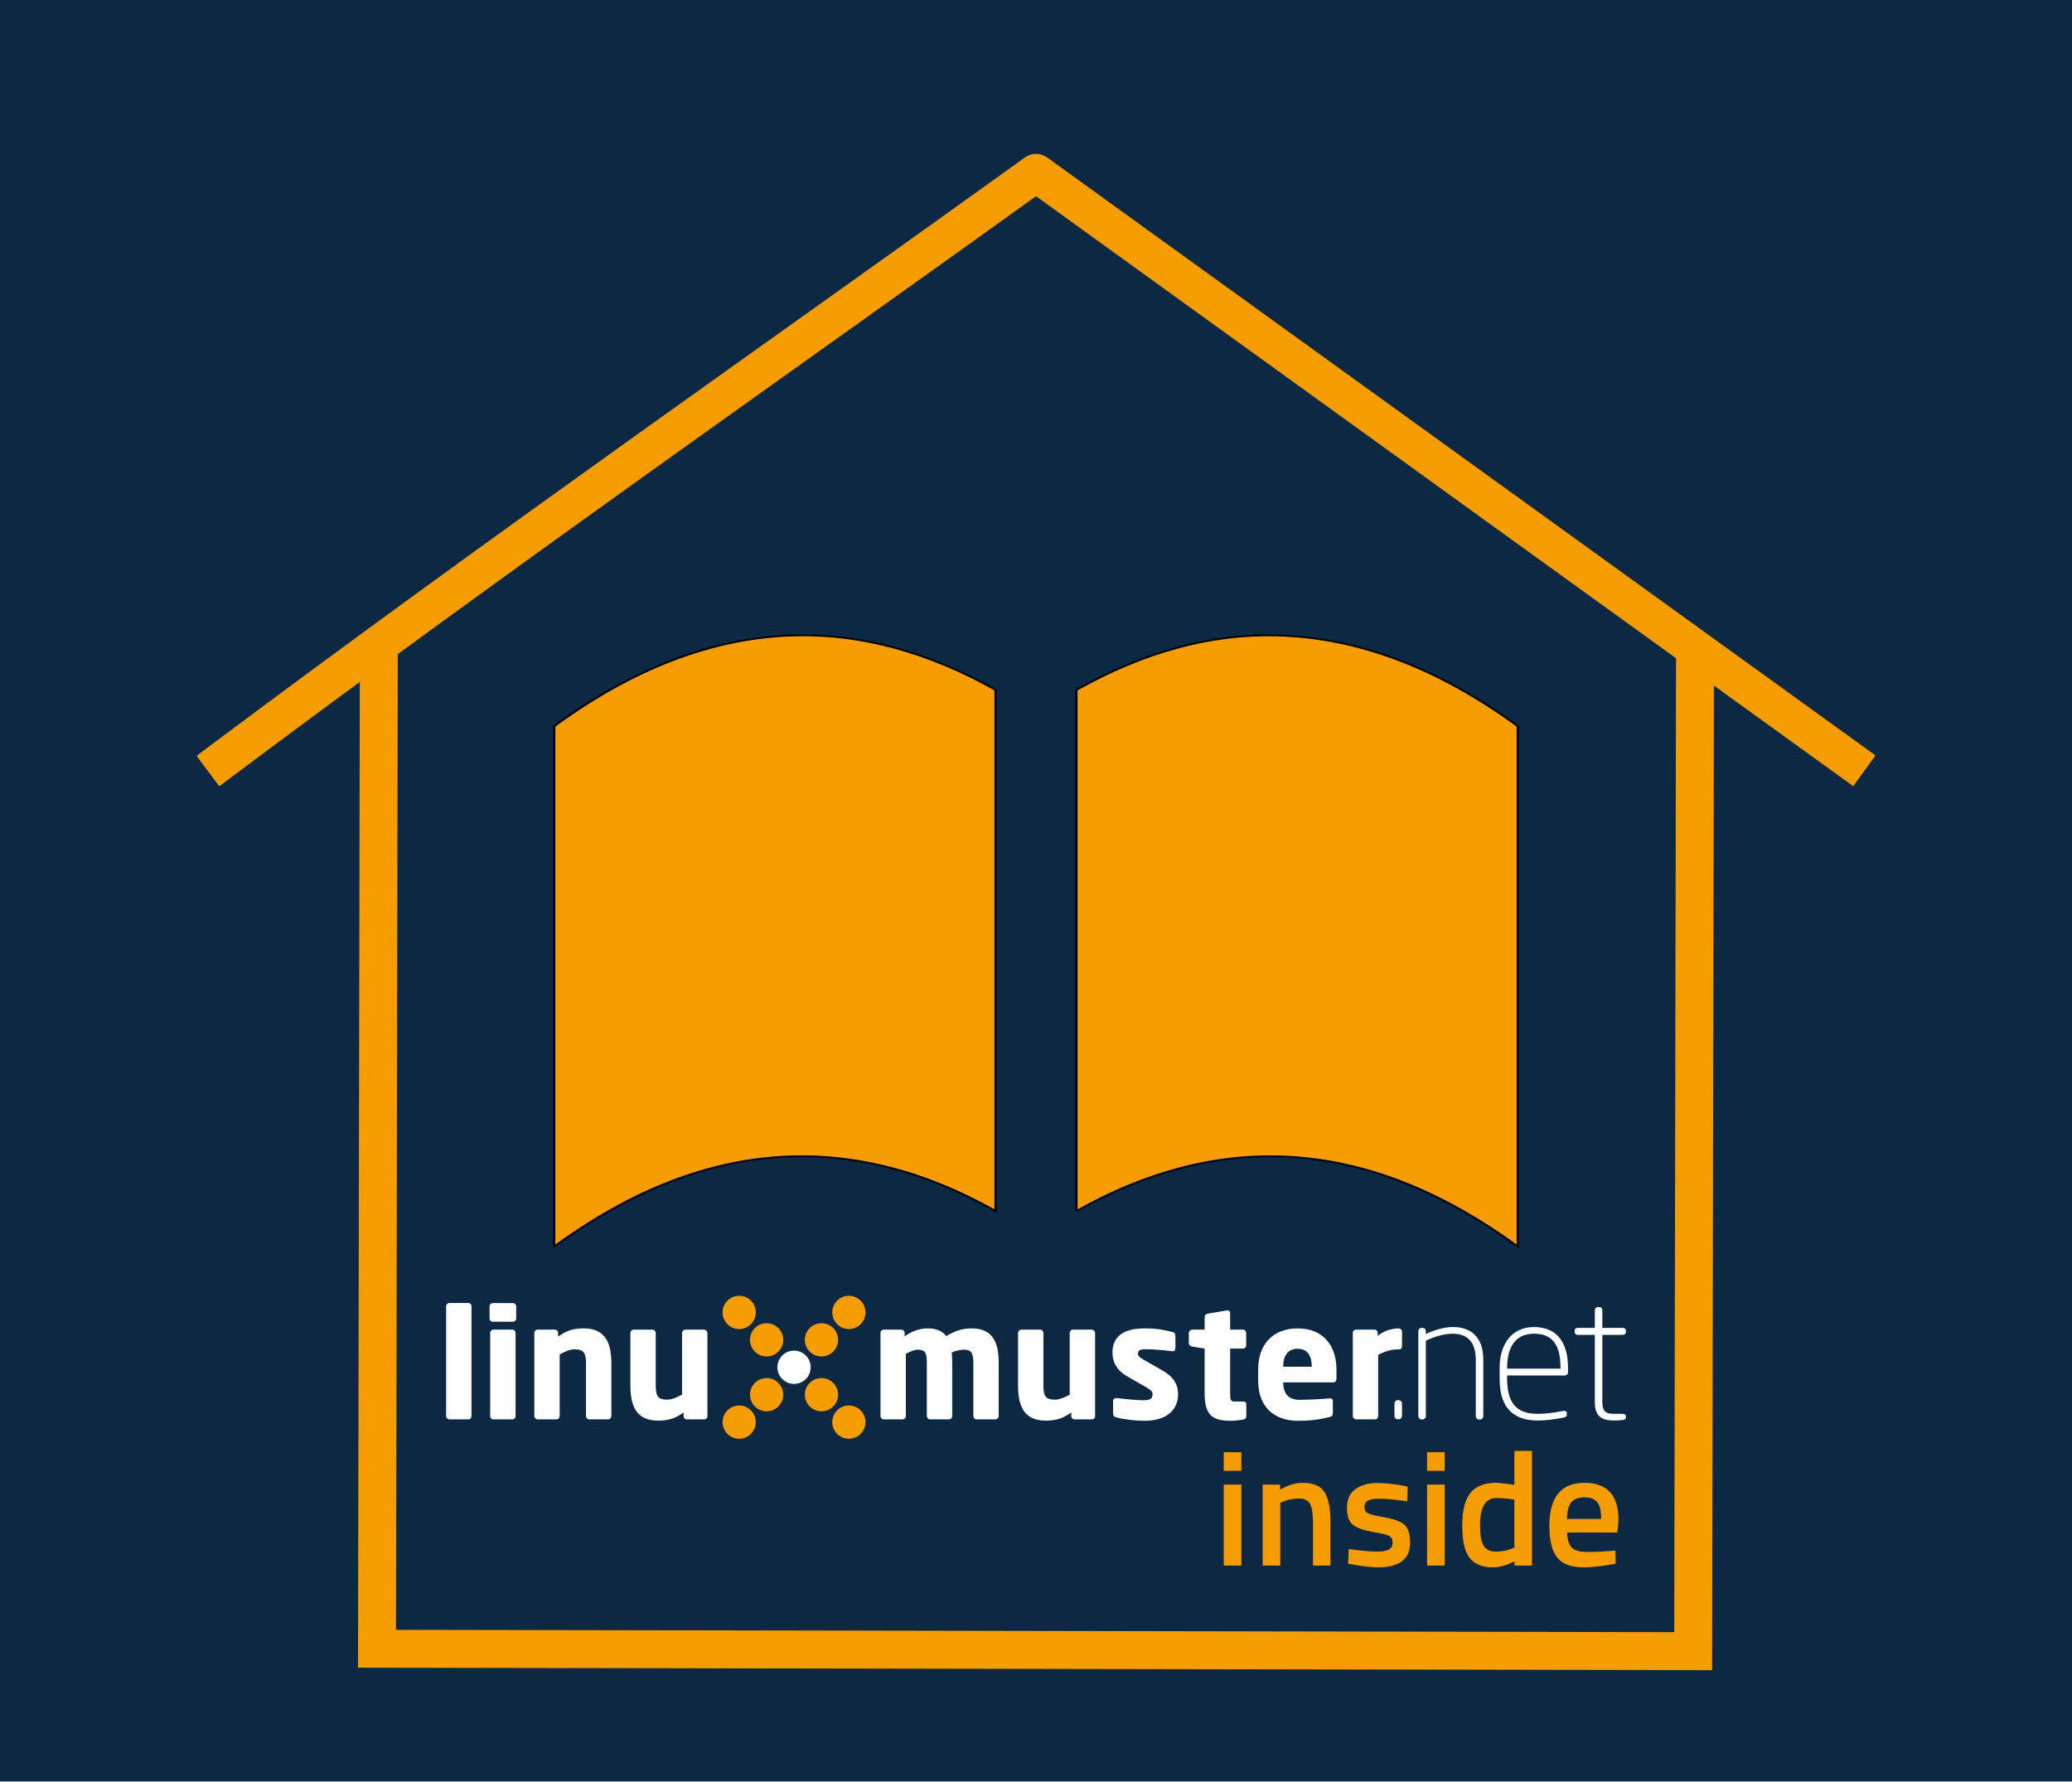
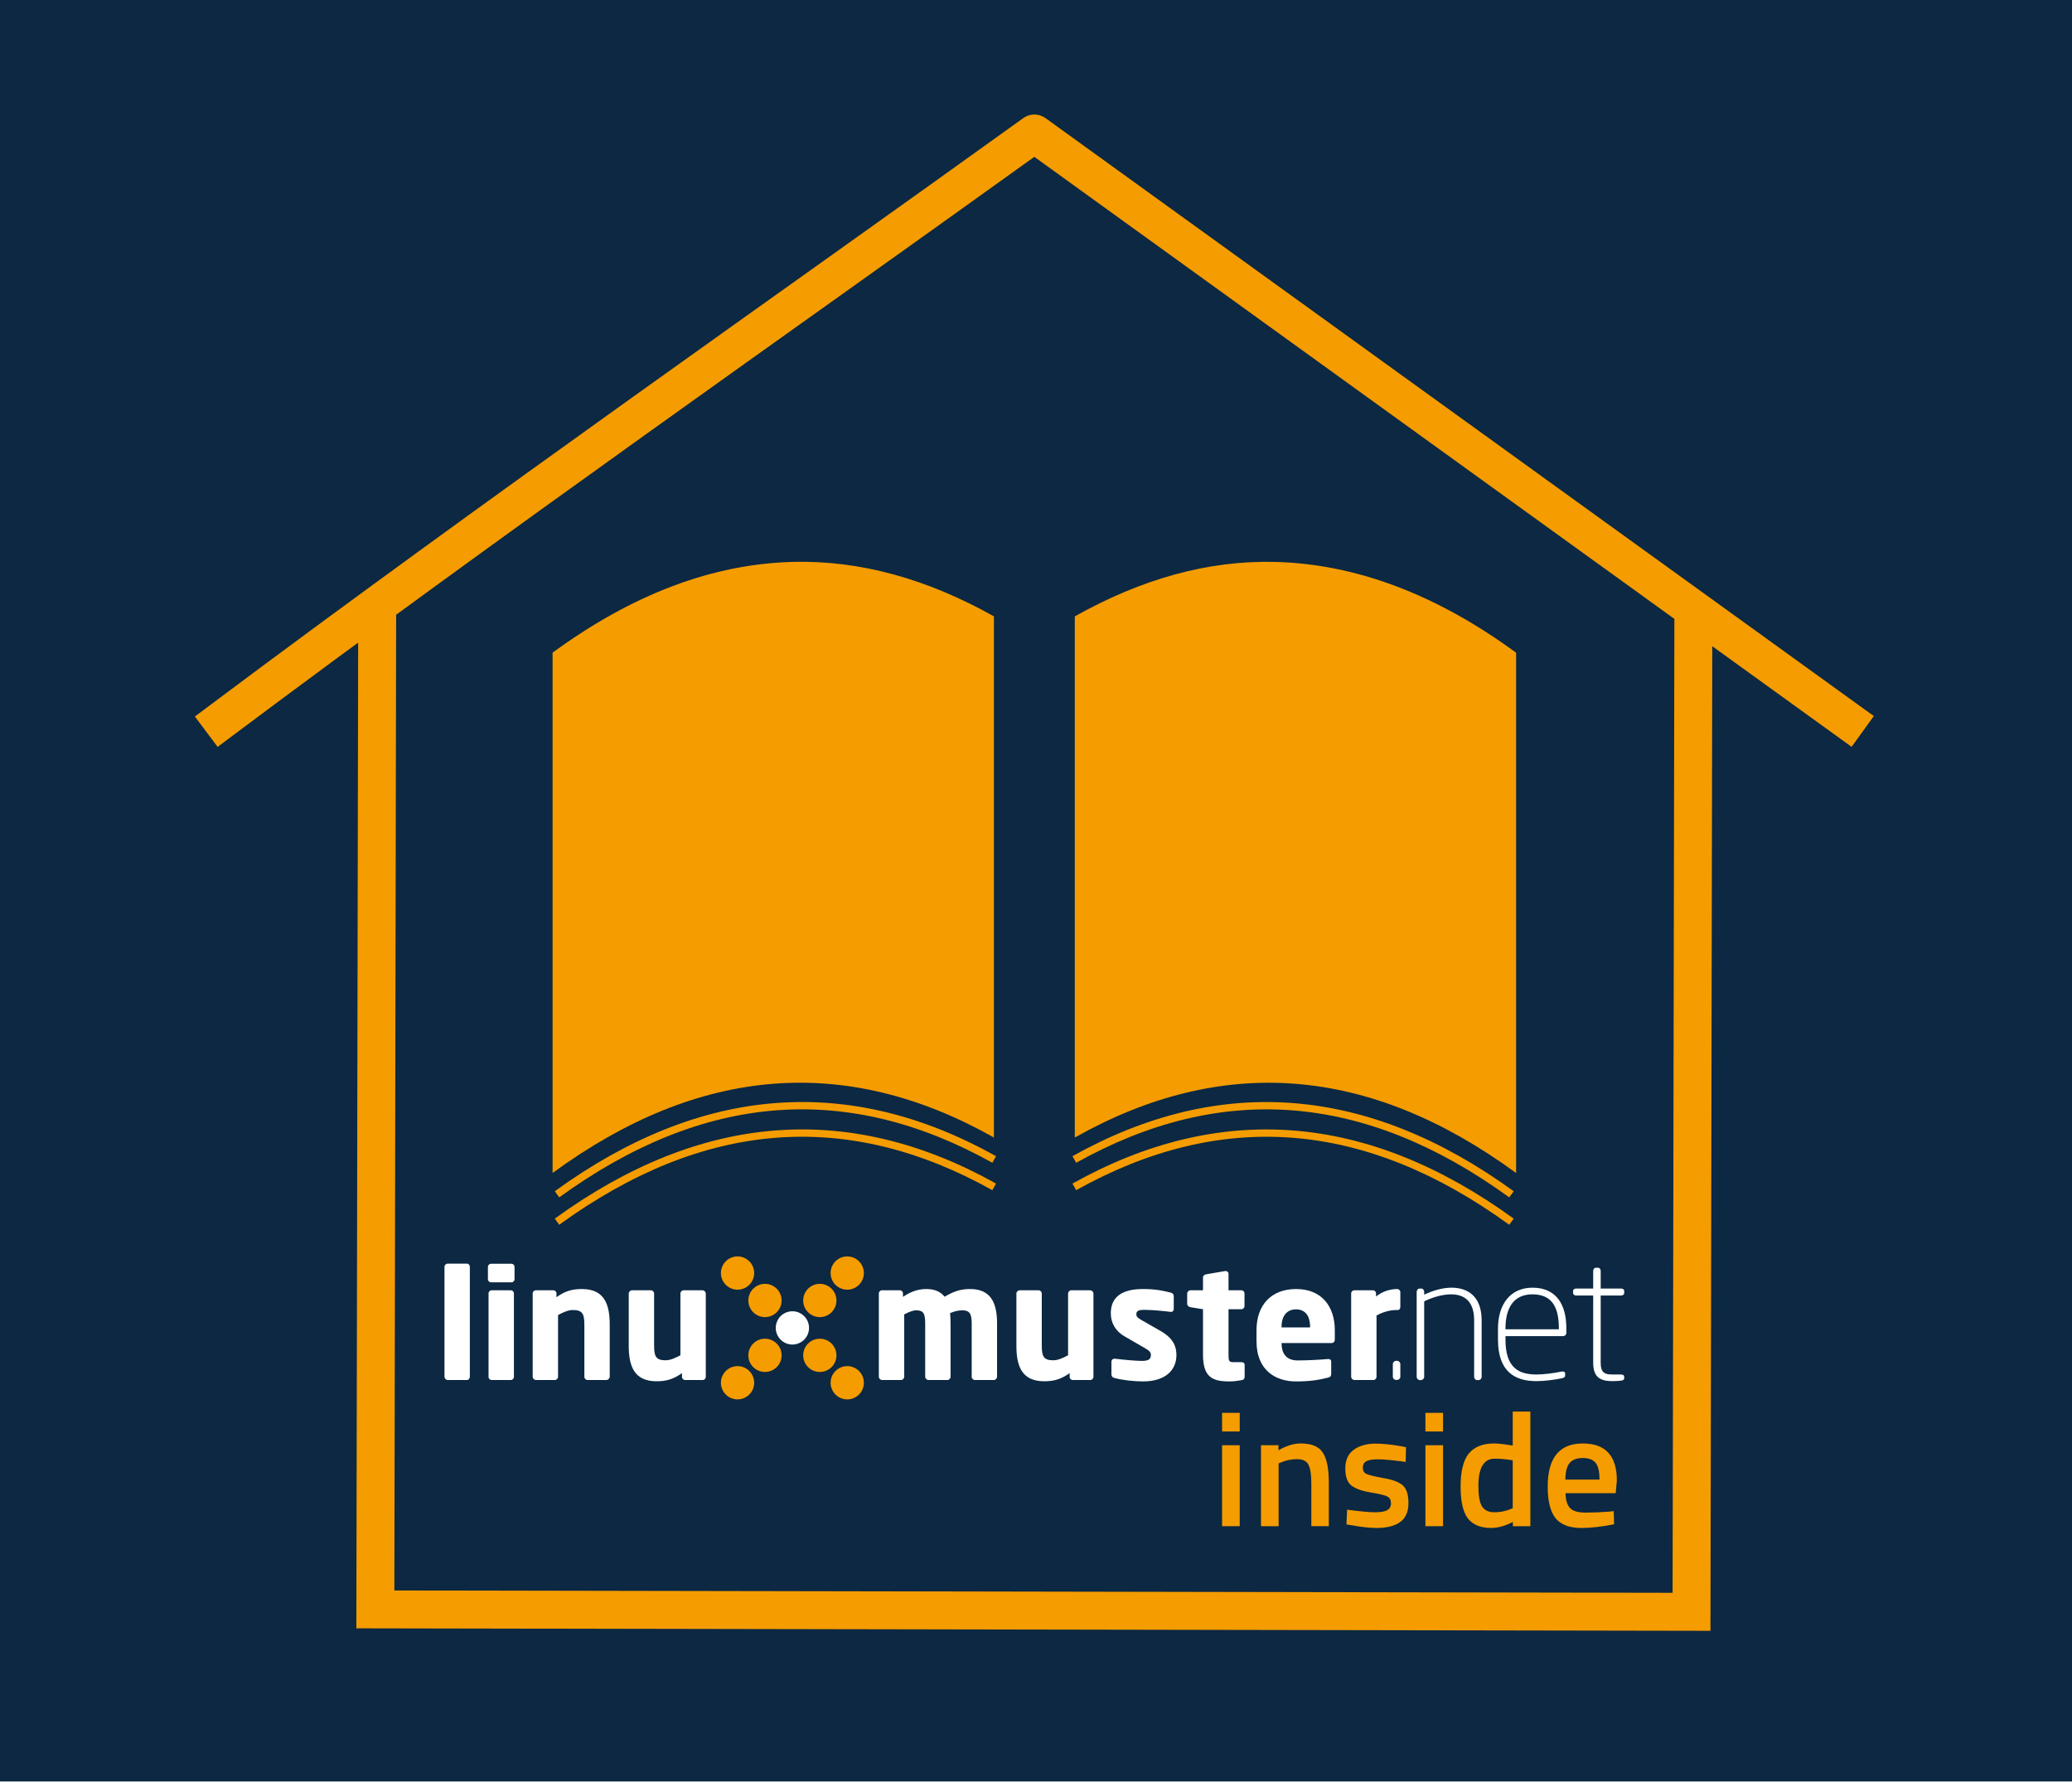
- <svg xmlns="http://www.w3.org/2000/svg" xml:space="preserve" enable-background="new 0 0 488.038 84.542" viewBox="0 0 1023.808 880.191" height="938.87" width="1092.062" y="0px" x="0px" id="Ebene_1" version="1.1">
+ <svg xmlns="http://www.w3.org/2000/svg" version="1.1" id="Ebene_1" x="0px" y="0px" width="1092.062" height="938.87" viewBox="0 0 1023.808 880.191" enable-background="new 0 0 488.038 84.542" xml:space="preserve">
  <defs id="defs59">
-     <rect id="rect1318" height="97.964" width="332.815" y="-371.634" x="711.59" />
-     <marker style="overflow:visible" id="marker1204" refX="0" refY="0" orient="auto">
-       <path transform="matrix(0.8,0,0,0.8,10,0)" style="fill-rule:evenodd;stroke:#000000;stroke-width:1pt" d="M 0,0 5,-5 -12.5,0 5,5 Z" id="path1202" />
+     <rect x="711.59" y="-371.634" width="332.815" height="97.964" id="rect1318" />
+     <marker orient="auto" refY="0" refX="0" id="marker1204" style="overflow:visible">
+       <path id="path1202" d="M 0,0 5,-5 -12.5,0 5,5 Z" style="fill-rule:evenodd;stroke:#000000;stroke-width:1pt" transform="matrix(0.8,0,0,0.8,10,0)" />
    </marker>
-     <marker style="overflow:visible" id="marker1182" refX="0" refY="0" orient="auto">
-       <path transform="matrix(0.8,0,0,0.8,10,0)" style="fill-rule:evenodd;stroke:#000000;stroke-width:1pt" d="M 0,0 5,-5 -12.5,0 5,5 Z" id="path1180" />
+     <marker orient="auto" refY="0" refX="0" id="marker1182" style="overflow:visible">
+       <path id="path1180" d="M 0,0 5,-5 -12.5,0 5,5 Z" style="fill-rule:evenodd;stroke:#000000;stroke-width:1pt" transform="matrix(0.8,0,0,0.8,10,0)" />
    </marker>
-     <marker style="overflow:visible" id="Arrow1Lend" refX="0" refY="0" orient="auto">
-       <path transform="matrix(-0.8,0,0,-0.8,-10,0)" style="fill-rule:evenodd;stroke:#000000;stroke-width:1pt" d="M 0,0 5,-5 -12.5,0 5,5 Z" id="path905" />
+     <marker orient="auto" refY="0" refX="0" id="Arrow1Lend" style="overflow:visible">
+       <path id="path905" d="M 0,0 5,-5 -12.5,0 5,5 Z" style="fill-rule:evenodd;stroke:#000000;stroke-width:1pt" transform="matrix(-0.8,0,0,-0.8,-10,0)" />
    </marker>
-     <marker style="overflow:visible" id="Arrow1Lstart" refX="0" refY="0" orient="auto">
-       <path transform="matrix(0.8,0,0,0.8,10,0)" style="fill-rule:evenodd;stroke:#000000;stroke-width:1pt" d="M 0,0 5,-5 -12.5,0 5,5 Z" id="path902" />
+     <marker orient="auto" refY="0" refX="0" id="Arrow1Lstart" style="overflow:visible">
+       <path id="path902" d="M 0,0 5,-5 -12.5,0 5,5 Z" style="fill-rule:evenodd;stroke:#000000;stroke-width:1pt" transform="matrix(0.8,0,0,0.8,10,0)" />
    </marker>
  </defs>
-   <rect style="fill:#0c2842;stroke-width:1" y="0" x="2.2737368e-13" id="rect3" height="880.191" width="1023.808" />
-   <g style="stroke-width:0.768" transform="matrix(1.302371,0,0,1.302371,194.0707,617.4111)" id="g1312">
-     <g style="stroke-width:0.768" id="g5">
-       <circle cx="162.65" cy="55.051" r="6.312" id="circle7" style="fill:#f59c00;stroke-width:0.768" />
-       <circle cx="173.055" cy="65.456" r="6.311" id="circle9" style="fill:#f59c00;stroke-width:0.768" />
-       <circle cx="141.841" cy="34.242" r="6.311" id="circle11" style="fill:#f59c00;stroke-width:0.768" />
-       <circle cx="131.436" cy="23.837" r="6.311" id="circle13" style="fill:#f59c00;stroke-width:0.768" />
-       <circle cx="141.841" cy="55.051" r="6.311" id="circle15" style="fill:#f59c00;stroke-width:0.768" />
-       <circle cx="131.436" cy="65.456" r="6.311" id="circle17" style="fill:#f59c00;stroke-width:0.768" />
-       <circle cx="162.65" cy="34.242" r="6.312" id="circle19" style="fill:#f59c00;stroke-width:0.768" />
-       <circle cx="173.055" cy="23.837" r="6.311" id="circle21" style="fill:#f59c00;stroke-width:0.768" />
+   <rect width="1023.808" height="880.191" id="rect3" x="0" y="0" style="fill:#0c2842;stroke-width:1" />
+   <g id="g1312" transform="matrix(1.302371,0,0,1.302371,193.255,597.9645)" style="stroke-width:0.768">
+     <g id="g5" style="stroke-width:0.768">
+       <circle style="fill:#f59c00;stroke-width:0.768" id="circle7" r="6.312" cy="55.051" cx="162.65" />
+       <circle style="fill:#f59c00;stroke-width:0.768" id="circle9" r="6.311" cy="65.456" cx="173.055" />
+       <circle style="fill:#f59c00;stroke-width:0.768" id="circle11" r="6.311" cy="34.242" cx="141.841" />
+       <circle style="fill:#f59c00;stroke-width:0.768" id="circle13" r="6.311" cy="23.837" cx="131.436" />
+       <circle style="fill:#f59c00;stroke-width:0.768" id="circle15" r="6.311" cy="55.051" cx="141.841" />
+       <circle style="fill:#f59c00;stroke-width:0.768" id="circle17" r="6.311" cy="65.456" cx="131.436" />
+       <circle style="fill:#f59c00;stroke-width:0.768" id="circle19" r="6.312" cy="34.242" cx="162.65" />
+       <circle style="fill:#f59c00;stroke-width:0.768" id="circle21" r="6.311" cy="23.837" cx="173.055" />
    </g>
-     <g style="stroke-width:0.768" id="g23">
-       <path d="m 28.741,20.264 h -7.248 c -0.654,0 -1.247,0.536 -1.247,1.188 v 41.716 c 0,0.652 0.593,1.247 1.247,1.247 h 7.248 c 0.654,0 1.129,-0.595 1.129,-1.247 V 21.452 c 0,-0.653 -0.475,-1.188 -1.129,-1.188 z" id="path25" style="fill:#ffffff;stroke-width:0.768" />
-       <path d="m 45.639,20.309 h -7.723 c -0.654,0 -1.189,0.535 -1.189,1.188 v 4.674 c 0,0.654 0.536,1.189 1.189,1.189 h 7.723 c 0.654,0 1.189,-0.536 1.189,-1.189 v -4.674 c 10e-4,-0.653 -0.535,-1.188 -1.189,-1.188 z" id="path27" style="fill:#ffffff;stroke-width:0.768" />
-       <path d="m 45.403,30.373 h -7.25 c -0.654,0 -1.187,0.535 -1.187,1.188 v 31.666 c 0,0.654 0.533,1.188 1.187,1.188 h 7.25 c 0.651,0 1.187,-0.534 1.187,-1.188 V 31.561 c 0,-0.654 -0.536,-1.188 -1.187,-1.188 z" id="path29" style="fill:#ffffff;stroke-width:0.768" />
-       <path d="m 72.425,29.897 c -3.802,0 -6.417,0.772 -9.684,3.089 V 31.56 c 0,-0.654 -0.536,-1.188 -1.189,-1.188 h -6.654 c -0.654,0 -1.187,0.535 -1.187,1.188 v 31.607 c 0,0.652 0.594,1.247 1.248,1.247 h 7.189 c 0.651,0 1.187,-0.595 1.187,-1.247 V 39.759 c 2.02,-1.068 3.863,-1.901 5.585,-1.901 3.624,0 4.396,1.367 4.396,5.525 v 19.785 c 0,0.652 0.536,1.247 1.189,1.247 h 7.188 c 0.654,0 1.247,-0.595 1.247,-1.247 V 43.383 C 82.939,35.897 81.039,29.897 72.425,29.897 Z" id="path31" style="fill:#ffffff;stroke-width:0.768" />
-       <path d="m 118.137,30.373 h -7.187 c -0.654,0 -1.189,0.594 -1.189,1.248 v 23.408 c -2.02,1.069 -3.863,1.901 -5.585,1.901 -3.624,0 -4.396,-1.366 -4.396,-5.526 V 31.62 c 0,-0.654 -0.536,-1.248 -1.188,-1.248 h -7.189 c -0.654,0 -1.248,0.594 -1.248,1.248 v 19.783 c 0,7.486 1.901,13.487 10.515,13.487 3.802,0 6.417,-0.772 9.684,-3.09 v 1.426 c 0,0.654 0.536,1.188 1.189,1.188 h 6.654 c 0.654,0 1.187,-0.534 1.187,-1.188 V 31.62 c 0,-0.654 -0.593,-1.247 -1.247,-1.247 z" id="path33" style="fill:#ffffff;stroke-width:0.768" />
-       <path d="m 219.676,29.897 c -3.86,0 -6.237,0.95 -9.685,2.911 -1.662,-2.02 -3.86,-2.911 -7.008,-2.911 -3.448,0 -6.3,1.306 -8.794,2.97 v -1.306 c 0,-0.654 -0.536,-1.188 -1.187,-1.188 h -6.774 c -0.654,0 -1.187,0.535 -1.187,1.188 v 31.607 c 0,0.652 0.593,1.247 1.247,1.247 h 7.19 c 0.651,0 1.187,-0.595 1.187,-1.247 V 39.521 c 1.841,-0.951 3.387,-1.544 4.516,-1.544 2.731,0 3.445,1.128 3.445,4.93 v 20.261 c 0,0.652 0.594,1.247 1.248,1.247 h 7.189 c 0.651,0 1.187,-0.595 1.187,-1.247 V 42.907 c 0,-1.306 -0.06,-2.673 -0.178,-3.861 1.783,-0.831 3.566,-1.069 4.574,-1.069 2.733,0 3.624,1.128 3.624,4.93 v 20.261 c 0,0.652 0.536,1.247 1.189,1.247 h 7.19 c 0.651,0 1.247,-0.595 1.247,-1.247 V 42.907 c 0,-7.782 -2.376,-13.01 -10.22,-13.01 z" id="path35" style="fill:#ffffff;stroke-width:0.768" />
-       <path d="m 265.216,30.373 h -7.189 c -0.653,0 -1.187,0.594 -1.187,1.248 v 23.408 c -2.022,1.069 -3.863,1.901 -5.586,1.901 -3.624,0 -4.396,-1.366 -4.396,-5.526 V 31.62 c 0,-0.654 -0.536,-1.248 -1.189,-1.248 h -7.19 c -0.651,0 -1.247,0.594 -1.247,1.248 v 19.783 c 0,7.486 1.901,13.487 10.517,13.487 3.802,0 6.415,-0.772 9.684,-3.09 v 1.426 c 0,0.654 0.533,1.188 1.188,1.188 h 6.654 c 0.653,0 1.188,-0.534 1.188,-1.188 V 31.62 c 0,-0.654 -0.593,-1.247 -1.247,-1.247 z" id="path37" style="fill:#ffffff;stroke-width:0.768" />
-       <path d="m 291.943,45.819 -7.369,-4.218 c -1.187,-0.713 -1.84,-1.188 -1.84,-2.08 0,-1.367 0.832,-1.723 3.148,-1.723 3.029,0 8.14,0.534 9.862,0.772 0.058,0 0.118,0 0.179,0 0.594,0 1.009,-0.417 1.009,-1.128 v -4.813 c 0,-0.713 -0.415,-1.188 -1.13,-1.365 -3.027,-0.773 -5.879,-1.367 -10.574,-1.367 -8.198,0 -12.179,3.208 -12.179,9.208 0,3.863 1.961,6.893 5.288,8.794 l 7.723,4.455 c 1.663,0.95 2.198,1.604 2.198,2.495 0,1.545 -0.653,2.316 -3.506,2.316 -1.9,0 -6.891,-0.415 -10.099,-0.831 -0.061,0 -0.179,0 -0.239,0 -0.712,0 -1.127,0.534 -1.127,1.129 v 4.813 c 0,0.713 0.415,1.188 1.127,1.366 3.03,0.831 7.547,1.307 10.813,1.307 8.674,0 12.715,-4.396 12.715,-9.981 10e-4,-3.207 -1.068,-6.297 -5.999,-9.149 z" id="path39" style="fill:#ffffff;stroke-width:0.768" />
-       <path d="m 322.581,57.642 h -2.91 c -1.783,0 -1.961,-0.415 -1.961,-2.792 V 37.561 h 4.871 c 0.653,0 1.189,-0.535 1.189,-1.188 v -4.812 c 0,-0.654 -0.536,-1.188 -1.189,-1.188 h -4.871 v -6.298 c 0,-0.593 -0.476,-1.01 -1.069,-1.01 -0.061,0 -0.12,0 -0.179,0 l -7.247,1.248 c -0.654,0.12 -1.189,0.534 -1.189,1.188 v 4.873 h -4.753 c -0.654,0 -1.247,0.594 -1.247,1.248 v 3.921 c 0,0.653 0.593,1.128 1.247,1.248 l 4.753,0.772 V 54.79 c 0,8.437 3.445,10.159 9.98,10.159 1.723,0 2.912,-0.179 4.693,-0.476 0.714,-0.118 1.129,-0.593 1.129,-1.188 v -4.634 c 0,-0.653 -0.475,-1.009 -1.247,-1.009 z" id="path41" style="fill:#ffffff;stroke-width:0.768" />
-       <path d="m 343.359,29.897 c -9.445,0 -15.03,6.059 -15.03,15.625 v 4.158 c 0,11.467 7.723,15.269 14.912,15.269 5.168,0 8.377,-0.476 12.18,-1.426 1.011,-0.237 1.247,-0.654 1.247,-1.604 v -4.514 c 0,-0.654 -0.476,-0.951 -1.129,-0.951 -0.059,0 -0.118,0 -0.179,0 -2.374,0.236 -7.663,0.535 -11.407,0.535 -4.692,0 -6.118,-3.09 -6.118,-6.478 v -0.118 h 18.954 c 0.771,0 1.247,-0.534 1.247,-1.426 v -3.445 c 0,-8.971 -4.932,-15.625 -14.677,-15.625 z m 5.289,14.556 h -10.813 v -0.238 c 0,-4.336 2.198,-6.595 5.467,-6.595 3.327,0 5.347,2.199 5.347,6.595 v 0.238 z" id="path43" style="fill:#ffffff;stroke-width:0.768" />
-       <path d="m 381.705,29.897 c -2.852,0 -5.821,1.01 -8.02,2.852 v -1.188 c 0,-0.654 -0.535,-1.188 -1.189,-1.188 h -7.069 c -0.653,0 -1.189,0.535 -1.189,1.188 v 31.607 c 0,0.652 0.597,1.247 1.25,1.247 h 7.188 c 0.653,0 1.189,-0.595 1.189,-1.247 v -23.23 c 2.198,-1.188 4.753,-2.08 7.662,-2.08 h 0.476 c 0.535,0 0.893,-0.594 0.893,-1.129 v -5.643 c -0.001,-0.654 -0.537,-1.189 -1.191,-1.189 z" id="path45" style="fill:#ffffff;stroke-width:0.768" />
-       <circle cx="152.246" cy="44.646" r="6.311" id="circle47" style="fill:#ffffff;stroke-width:0.768" />
-       <path d="m 381.667,57.13 h -0.389 c -0.646,0 -1.23,0.581 -1.23,1.229 v 4.786 c 0,0.712 0.584,1.229 1.23,1.229 h 0.389 c 0.646,0 1.228,-0.518 1.228,-1.229 v -4.786 c 0,-0.648 -0.582,-1.229 -1.228,-1.229 z" id="path49" style="fill:#ffffff;stroke-width:0.768" />
-       <path d="m 402.356,29.389 c -3.363,0 -7.05,1.035 -10.413,2.653 v -1.035 c 0,-0.712 -0.453,-1.294 -1.165,-1.294 h -0.517 c -0.712,0 -1.165,0.583 -1.165,1.294 v 32.214 c 0,0.646 0.581,1.229 1.228,1.229 h 0.389 c 0.646,0 1.23,-0.583 1.23,-1.229 V 34.564 c 3.233,-1.552 6.922,-2.651 10.22,-2.651 4.853,0 8.734,2.457 8.734,9.833 v 21.476 c 0,0.646 0.516,1.229 1.162,1.229 h 0.454 c 0.712,0 1.228,-0.583 1.228,-1.229 V 41.746 c 0,-8.992 -5.175,-12.357 -11.385,-12.357 z" id="path51" style="fill:#ffffff;stroke-width:0.768" />
-       <path d="m 433.011,29.389 c -8.539,0 -13.067,6.534 -13.067,15.461 v 4.27 c 0,12.226 6.533,15.72 14.556,15.72 2.909,0 6.596,-0.454 9.701,-1.101 0.973,-0.194 1.23,-0.518 1.23,-1.229 v -0.452 c 0,-0.841 -0.712,-0.971 -1.358,-0.841 -3.17,0.646 -6.729,1.099 -9.573,1.099 -6.471,0 -11.711,-2.328 -11.711,-13.195 v -1.358 h 21.865 c 0.647,0 1.229,-0.518 1.229,-1.229 V 44.788 C 445.882,35.6 441.938,29.389 433.011,29.389 Z m 10.026,15.785 h -20.249 v -0.323 c 0,-7.698 3.042,-12.938 10.223,-12.938 7.31,0 10.026,4.722 10.026,12.873 z" id="path53" style="fill:#ffffff;stroke-width:0.768" />
-       <path d="m 466.609,32.365 c 0.712,0 1.229,-0.388 1.229,-1.035 v -0.647 c 0,-0.647 -0.517,-0.971 -1.229,-0.971 h -7.698 V 23.05 c 0,-0.646 -0.389,-1.229 -1.035,-1.229 h -0.712 c -0.712,0 -1.1,0.583 -1.1,1.229 v 6.663 h -6.403 c -0.712,0 -1.229,0.323 -1.229,0.971 v 0.647 c 0,0.646 0.517,1.035 1.229,1.035 h 6.403 v 25.487 c 0,5.563 2.719,6.987 7.31,6.987 1.101,0 2.394,-0.065 3.363,-0.194 0.907,-0.129 1.101,-0.518 1.101,-1.035 v -0.389 c 0,-0.581 -0.389,-0.906 -1.358,-0.906 h -3.105 c -2.847,0 -4.463,-0.581 -4.463,-4.463 V 32.365 Z" id="path55" style="fill:#ffffff;stroke-width:0.768" />
-       <g style="font-style:normal;font-variant:normal;font-weight:bold;font-stretch:normal;font-size:61.426px;line-height:1.25;font-family:'Titillium Web';-inkscape-font-specification:'Titillium Web Bold';font-variant-ligatures:normal;font-variant-caps:normal;font-variant-numeric:normal;font-feature-settings:normal;text-align:start;letter-spacing:0px;word-spacing:0px;writing-mode:lr-tb;text-anchor:start;white-space:pre;shape-inside:url(#rect1318);fill:#f59c00;fill-opacity:1;stroke:none" id="text1316" transform="translate(-400.3758,438.0722)" aria-label="inside">
-         <path id="path1342" style="font-style:normal;font-variant:normal;font-weight:600;font-stretch:normal;font-family:'Titillium Web';-inkscape-font-specification:'Titillium Web Semi-Bold'" d="m 715.644,-318.2 v -30.713 h 6.695 v 30.713 z m 0,-35.934 v -7.064 h 6.695 v 7.064 z" />
-         <path id="path1344" style="font-style:normal;font-variant:normal;font-weight:600;font-stretch:normal;font-family:'Titillium Web';-inkscape-font-specification:'Titillium Web Semi-Bold'" d="m 737.096,-318.2 h -6.695 v -30.713 h 6.634 v 1.904 q 4.484,-2.58 8.477,-2.58 6.143,0 8.354,3.501 2.273,3.44 2.273,11.425 v 16.462 h -6.634 v -16.278 q 0,-4.976 -1.106,-7.064 -1.044,-2.088 -4.361,-2.088 -3.133,0 -6.02,1.229 l -0.921,0.369 z" />
-         <path id="path1346" style="font-style:normal;font-variant:normal;font-weight:600;font-stretch:normal;font-family:'Titillium Web';-inkscape-font-specification:'Titillium Web Semi-Bold'" d="m 785.308,-342.586 q -7.248,-0.983 -10.504,-0.983 -3.256,0 -4.546,0.799 -1.229,0.737 -1.229,2.396 0,1.659 1.351,2.334 1.413,0.676 6.511,1.597 5.16,0.86 7.31,2.764 2.15,1.904 2.15,6.757 0,4.853 -3.133,7.125 -3.071,2.273 -9.03,2.273 -3.747,0 -9.46,-1.044 l -1.904,-0.307 0.246,-5.59 q 7.371,0.983 10.627,0.983 3.256,0 4.607,-0.799 1.413,-0.799 1.413,-2.641 0,-1.843 -1.351,-2.518 -1.29,-0.737 -6.327,-1.536 -4.976,-0.86 -7.31,-2.641 -2.334,-1.781 -2.334,-6.511 0,-4.73 3.194,-7.064 3.256,-2.334 8.293,-2.334 3.931,0 9.644,0.983 l 1.904,0.369 z" />
-         <path id="path1348" style="font-style:normal;font-variant:normal;font-weight:600;font-stretch:normal;font-family:'Titillium Web';-inkscape-font-specification:'Titillium Web Semi-Bold'" d="m 792.787,-318.2 v -30.713 h 6.695 v 30.713 z m 0,-35.934 v -7.064 h 6.695 v 7.064 z" />
-         <path id="path1350" style="font-style:normal;font-variant:normal;font-weight:600;font-stretch:normal;font-family:'Titillium Web';-inkscape-font-specification:'Titillium Web Semi-Bold'" d="m 832.606,-361.69 v 43.49 h -6.634 v -1.597 q -4.484,2.273 -8.231,2.273 -6.02,0 -8.845,-3.624 -2.764,-3.624 -2.764,-12.162 0,-8.538 3.071,-12.408 3.133,-3.87 9.705,-3.87 2.211,0 7.003,0.799 v -12.9 z m -7.74,37.102 1.044,-0.43 v -18.182 q -3.686,-0.614 -6.818,-0.614 -6.204,0 -6.204,10.32 0,5.651 1.413,7.863 1.474,2.15 4.607,2.15 3.133,0 5.958,-1.106 z" />
-         <path id="path1352" style="font-style:normal;font-variant:normal;font-weight:600;font-stretch:normal;font-family:'Titillium Web';-inkscape-font-specification:'Titillium Web Semi-Bold'" d="m 862.524,-323.728 1.72,-0.184 0.123,4.976 q -7.003,1.413 -12.408,1.413 -6.818,0 -9.828,-3.747 -2.948,-3.747 -2.948,-11.978 0,-16.339 13.33,-16.339 12.9,0 12.9,14.067 l -0.43,4.791 h -19.042 q 0.061,3.808 1.659,5.59 1.597,1.781 5.958,1.781 4.361,0 8.968,-0.369 z m -3.686,-12.162 q 0,-4.546 -1.474,-6.327 -1.413,-1.843 -4.853,-1.843 -3.44,0 -5.037,1.904 -1.536,1.904 -1.597,6.266 z" />
+     <g id="g23" style="stroke-width:0.768">
+       <path style="fill:#ffffff;stroke-width:0.768" id="path25" d="m 28.741,20.264 h -7.248 c -0.654,0 -1.247,0.536 -1.247,1.188 v 41.716 c 0,0.652 0.593,1.247 1.247,1.247 h 7.248 c 0.654,0 1.129,-0.595 1.129,-1.247 V 21.452 c 0,-0.653 -0.475,-1.188 -1.129,-1.188 z" />
+       <path style="fill:#ffffff;stroke-width:0.768" id="path27" d="m 45.639,20.309 h -7.723 c -0.654,0 -1.189,0.535 -1.189,1.188 v 4.674 c 0,0.654 0.536,1.189 1.189,1.189 h 7.723 c 0.654,0 1.189,-0.536 1.189,-1.189 v -4.674 c 10e-4,-0.653 -0.535,-1.188 -1.189,-1.188 z" />
+       <path style="fill:#ffffff;stroke-width:0.768" id="path29" d="m 45.403,30.373 h -7.25 c -0.654,0 -1.187,0.535 -1.187,1.188 v 31.666 c 0,0.654 0.533,1.188 1.187,1.188 h 7.25 c 0.651,0 1.187,-0.534 1.187,-1.188 V 31.561 c 0,-0.654 -0.536,-1.188 -1.187,-1.188 z" />
+       <path style="fill:#ffffff;stroke-width:0.768" id="path31" d="m 72.425,29.897 c -3.802,0 -6.417,0.772 -9.684,3.089 V 31.56 c 0,-0.654 -0.536,-1.188 -1.189,-1.188 h -6.654 c -0.654,0 -1.187,0.535 -1.187,1.188 v 31.607 c 0,0.652 0.594,1.247 1.248,1.247 h 7.189 c 0.651,0 1.187,-0.595 1.187,-1.247 V 39.759 c 2.02,-1.068 3.863,-1.901 5.585,-1.901 3.624,0 4.396,1.367 4.396,5.525 v 19.785 c 0,0.652 0.536,1.247 1.189,1.247 h 7.188 c 0.654,0 1.247,-0.595 1.247,-1.247 V 43.383 C 82.939,35.897 81.039,29.897 72.425,29.897 Z" />
+       <path style="fill:#ffffff;stroke-width:0.768" id="path33" d="m 118.137,30.373 h -7.187 c -0.654,0 -1.189,0.594 -1.189,1.248 v 23.408 c -2.02,1.069 -3.863,1.901 -5.585,1.901 -3.624,0 -4.396,-1.366 -4.396,-5.526 V 31.62 c 0,-0.654 -0.536,-1.248 -1.188,-1.248 h -7.189 c -0.654,0 -1.248,0.594 -1.248,1.248 v 19.783 c 0,7.486 1.901,13.487 10.515,13.487 3.802,0 6.417,-0.772 9.684,-3.09 v 1.426 c 0,0.654 0.536,1.188 1.189,1.188 h 6.654 c 0.654,0 1.187,-0.534 1.187,-1.188 V 31.62 c 0,-0.654 -0.593,-1.247 -1.247,-1.247 z" />
+       <path style="fill:#ffffff;stroke-width:0.768" id="path35" d="m 219.676,29.897 c -3.86,0 -6.237,0.95 -9.685,2.911 -1.662,-2.02 -3.86,-2.911 -7.008,-2.911 -3.448,0 -6.3,1.306 -8.794,2.97 v -1.306 c 0,-0.654 -0.536,-1.188 -1.187,-1.188 h -6.774 c -0.654,0 -1.187,0.535 -1.187,1.188 v 31.607 c 0,0.652 0.593,1.247 1.247,1.247 h 7.19 c 0.651,0 1.187,-0.595 1.187,-1.247 V 39.521 c 1.841,-0.951 3.387,-1.544 4.516,-1.544 2.731,0 3.445,1.128 3.445,4.93 v 20.261 c 0,0.652 0.594,1.247 1.248,1.247 h 7.189 c 0.651,0 1.187,-0.595 1.187,-1.247 V 42.907 c 0,-1.306 -0.06,-2.673 -0.178,-3.861 1.783,-0.831 3.566,-1.069 4.574,-1.069 2.733,0 3.624,1.128 3.624,4.93 v 20.261 c 0,0.652 0.536,1.247 1.189,1.247 h 7.19 c 0.651,0 1.247,-0.595 1.247,-1.247 V 42.907 c 0,-7.782 -2.376,-13.01 -10.22,-13.01 z" />
+       <path style="fill:#ffffff;stroke-width:0.768" id="path37" d="m 265.216,30.373 h -7.189 c -0.653,0 -1.187,0.594 -1.187,1.248 v 23.408 c -2.022,1.069 -3.863,1.901 -5.586,1.901 -3.624,0 -4.396,-1.366 -4.396,-5.526 V 31.62 c 0,-0.654 -0.536,-1.248 -1.189,-1.248 h -7.19 c -0.651,0 -1.247,0.594 -1.247,1.248 v 19.783 c 0,7.486 1.901,13.487 10.517,13.487 3.802,0 6.415,-0.772 9.684,-3.09 v 1.426 c 0,0.654 0.533,1.188 1.188,1.188 h 6.654 c 0.653,0 1.188,-0.534 1.188,-1.188 V 31.62 c 0,-0.654 -0.593,-1.247 -1.247,-1.247 z" />
+       <path style="fill:#ffffff;stroke-width:0.768" id="path39" d="m 291.943,45.819 -7.369,-4.218 c -1.187,-0.713 -1.84,-1.188 -1.84,-2.08 0,-1.367 0.832,-1.723 3.148,-1.723 3.029,0 8.14,0.534 9.862,0.772 0.058,0 0.118,0 0.179,0 0.594,0 1.009,-0.417 1.009,-1.128 v -4.813 c 0,-0.713 -0.415,-1.188 -1.13,-1.365 -3.027,-0.773 -5.879,-1.367 -10.574,-1.367 -8.198,0 -12.179,3.208 -12.179,9.208 0,3.863 1.961,6.893 5.288,8.794 l 7.723,4.455 c 1.663,0.95 2.198,1.604 2.198,2.495 0,1.545 -0.653,2.316 -3.506,2.316 -1.9,0 -6.891,-0.415 -10.099,-0.831 -0.061,0 -0.179,0 -0.239,0 -0.712,0 -1.127,0.534 -1.127,1.129 v 4.813 c 0,0.713 0.415,1.188 1.127,1.366 3.03,0.831 7.547,1.307 10.813,1.307 8.674,0 12.715,-4.396 12.715,-9.981 10e-4,-3.207 -1.068,-6.297 -5.999,-9.149 z" />
+       <path style="fill:#ffffff;stroke-width:0.768" id="path41" d="m 322.581,57.642 h -2.91 c -1.783,0 -1.961,-0.415 -1.961,-2.792 V 37.561 h 4.871 c 0.653,0 1.189,-0.535 1.189,-1.188 v -4.812 c 0,-0.654 -0.536,-1.188 -1.189,-1.188 h -4.871 v -6.298 c 0,-0.593 -0.476,-1.01 -1.069,-1.01 -0.061,0 -0.12,0 -0.179,0 l -7.247,1.248 c -0.654,0.12 -1.189,0.534 -1.189,1.188 v 4.873 h -4.753 c -0.654,0 -1.247,0.594 -1.247,1.248 v 3.921 c 0,0.653 0.593,1.128 1.247,1.248 l 4.753,0.772 V 54.79 c 0,8.437 3.445,10.159 9.98,10.159 1.723,0 2.912,-0.179 4.693,-0.476 0.714,-0.118 1.129,-0.593 1.129,-1.188 v -4.634 c 0,-0.653 -0.475,-1.009 -1.247,-1.009 z" />
+       <path style="fill:#ffffff;stroke-width:0.768" id="path43" d="m 343.359,29.897 c -9.445,0 -15.03,6.059 -15.03,15.625 v 4.158 c 0,11.467 7.723,15.269 14.912,15.269 5.168,0 8.377,-0.476 12.18,-1.426 1.011,-0.237 1.247,-0.654 1.247,-1.604 v -4.514 c 0,-0.654 -0.476,-0.951 -1.129,-0.951 -0.059,0 -0.118,0 -0.179,0 -2.374,0.236 -7.663,0.535 -11.407,0.535 -4.692,0 -6.118,-3.09 -6.118,-6.478 v -0.118 h 18.954 c 0.771,0 1.247,-0.534 1.247,-1.426 v -3.445 c 0,-8.971 -4.932,-15.625 -14.677,-15.625 z m 5.289,14.556 h -10.813 v -0.238 c 0,-4.336 2.198,-6.595 5.467,-6.595 3.327,0 5.347,2.199 5.347,6.595 v 0.238 z" />
+       <path style="fill:#ffffff;stroke-width:0.768" id="path45" d="m 381.705,29.897 c -2.852,0 -5.821,1.01 -8.02,2.852 v -1.188 c 0,-0.654 -0.535,-1.188 -1.189,-1.188 h -7.069 c -0.653,0 -1.189,0.535 -1.189,1.188 v 31.607 c 0,0.652 0.597,1.247 1.25,1.247 h 7.188 c 0.653,0 1.189,-0.595 1.189,-1.247 v -23.23 c 2.198,-1.188 4.753,-2.08 7.662,-2.08 h 0.476 c 0.535,0 0.893,-0.594 0.893,-1.129 v -5.643 c -0.001,-0.654 -0.537,-1.189 -1.191,-1.189 z" />
+       <circle style="fill:#ffffff;stroke-width:0.768" id="circle47" r="6.311" cy="44.646" cx="152.246" />
+       <path style="fill:#ffffff;stroke-width:0.768" id="path49" d="m 381.667,57.13 h -0.389 c -0.646,0 -1.23,0.581 -1.23,1.229 v 4.786 c 0,0.712 0.584,1.229 1.23,1.229 h 0.389 c 0.646,0 1.228,-0.518 1.228,-1.229 v -4.786 c 0,-0.648 -0.582,-1.229 -1.228,-1.229 z" />
+       <path style="fill:#ffffff;stroke-width:0.768" id="path51" d="m 402.356,29.389 c -3.363,0 -7.05,1.035 -10.413,2.653 v -1.035 c 0,-0.712 -0.453,-1.294 -1.165,-1.294 h -0.517 c -0.712,0 -1.165,0.583 -1.165,1.294 v 32.214 c 0,0.646 0.581,1.229 1.228,1.229 h 0.389 c 0.646,0 1.23,-0.583 1.23,-1.229 V 34.564 c 3.233,-1.552 6.922,-2.651 10.22,-2.651 4.853,0 8.734,2.457 8.734,9.833 v 21.476 c 0,0.646 0.516,1.229 1.162,1.229 h 0.454 c 0.712,0 1.228,-0.583 1.228,-1.229 V 41.746 c 0,-8.992 -5.175,-12.357 -11.385,-12.357 z" />
+       <path style="fill:#ffffff;stroke-width:0.768" id="path53" d="m 433.011,29.389 c -8.539,0 -13.067,6.534 -13.067,15.461 v 4.27 c 0,12.226 6.533,15.72 14.556,15.72 2.909,0 6.596,-0.454 9.701,-1.101 0.973,-0.194 1.23,-0.518 1.23,-1.229 v -0.452 c 0,-0.841 -0.712,-0.971 -1.358,-0.841 -3.17,0.646 -6.729,1.099 -9.573,1.099 -6.471,0 -11.711,-2.328 -11.711,-13.195 v -1.358 h 21.865 c 0.647,0 1.229,-0.518 1.229,-1.229 V 44.788 C 445.882,35.6 441.938,29.389 433.011,29.389 Z m 10.026,15.785 h -20.249 v -0.323 c 0,-7.698 3.042,-12.938 10.223,-12.938 7.31,0 10.026,4.722 10.026,12.873 z" />
+       <path style="fill:#ffffff;stroke-width:0.768" id="path55" d="m 466.609,32.365 c 0.712,0 1.229,-0.388 1.229,-1.035 v -0.647 c 0,-0.647 -0.517,-0.971 -1.229,-0.971 h -7.698 V 23.05 c 0,-0.646 -0.389,-1.229 -1.035,-1.229 h -0.712 c -0.712,0 -1.1,0.583 -1.1,1.229 v 6.663 h -6.403 c -0.712,0 -1.229,0.323 -1.229,0.971 v 0.647 c 0,0.646 0.517,1.035 1.229,1.035 h 6.403 v 25.487 c 0,5.563 2.719,6.987 7.31,6.987 1.101,0 2.394,-0.065 3.363,-0.194 0.907,-0.129 1.101,-0.518 1.101,-1.035 v -0.389 c 0,-0.581 -0.389,-0.906 -1.358,-0.906 h -3.105 c -2.847,0 -4.463,-0.581 -4.463,-4.463 V 32.365 Z" />
+       <g aria-label="inside" transform="translate(-400.3758,438.0722)" id="text1316" style="font-style:normal;font-variant:normal;font-weight:bold;font-stretch:normal;font-size:61.426px;line-height:1.25;font-family:'Titillium Web';-inkscape-font-specification:'Titillium Web Bold';font-variant-ligatures:normal;font-variant-caps:normal;font-variant-numeric:normal;font-feature-settings:normal;text-align:start;letter-spacing:0px;word-spacing:0px;writing-mode:lr-tb;text-anchor:start;white-space:pre;shape-inside:url(#rect1318);fill:#f59c00;fill-opacity:1;stroke:none">
+         <path d="m 715.644,-318.2 v -30.713 h 6.695 v 30.713 z m 0,-35.934 v -7.064 h 6.695 v 7.064 z" style="font-style:normal;font-variant:normal;font-weight:600;font-stretch:normal;font-family:'Titillium Web';-inkscape-font-specification:'Titillium Web Semi-Bold'" id="path1342" />
+         <path d="m 737.096,-318.2 h -6.695 v -30.713 h 6.634 v 1.904 q 4.484,-2.58 8.477,-2.58 6.143,0 8.354,3.501 2.273,3.44 2.273,11.425 v 16.462 h -6.634 v -16.278 q 0,-4.976 -1.106,-7.064 -1.044,-2.088 -4.361,-2.088 -3.133,0 -6.02,1.229 l -0.921,0.369 z" style="font-style:normal;font-variant:normal;font-weight:600;font-stretch:normal;font-family:'Titillium Web';-inkscape-font-specification:'Titillium Web Semi-Bold'" id="path1344" />
+         <path d="m 785.308,-342.586 q -7.248,-0.983 -10.504,-0.983 -3.256,0 -4.546,0.799 -1.229,0.737 -1.229,2.396 0,1.659 1.351,2.334 1.413,0.676 6.511,1.597 5.16,0.86 7.31,2.764 2.15,1.904 2.15,6.757 0,4.853 -3.133,7.125 -3.071,2.273 -9.03,2.273 -3.747,0 -9.46,-1.044 l -1.904,-0.307 0.246,-5.59 q 7.371,0.983 10.627,0.983 3.256,0 4.607,-0.799 1.413,-0.799 1.413,-2.641 0,-1.843 -1.351,-2.518 -1.29,-0.737 -6.327,-1.536 -4.976,-0.86 -7.31,-2.641 -2.334,-1.781 -2.334,-6.511 0,-4.73 3.194,-7.064 3.256,-2.334 8.293,-2.334 3.931,0 9.644,0.983 l 1.904,0.369 z" style="font-style:normal;font-variant:normal;font-weight:600;font-stretch:normal;font-family:'Titillium Web';-inkscape-font-specification:'Titillium Web Semi-Bold'" id="path1346" />
+         <path d="m 792.787,-318.2 v -30.713 h 6.695 v 30.713 z m 0,-35.934 v -7.064 h 6.695 v 7.064 z" style="font-style:normal;font-variant:normal;font-weight:600;font-stretch:normal;font-family:'Titillium Web';-inkscape-font-specification:'Titillium Web Semi-Bold'" id="path1348" />
+         <path d="m 832.606,-361.69 v 43.49 h -6.634 v -1.597 q -4.484,2.273 -8.231,2.273 -6.02,0 -8.845,-3.624 -2.764,-3.624 -2.764,-12.162 0,-8.538 3.071,-12.408 3.133,-3.87 9.705,-3.87 2.211,0 7.003,0.799 v -12.9 z m -7.74,37.102 1.044,-0.43 v -18.182 q -3.686,-0.614 -6.818,-0.614 -6.204,0 -6.204,10.32 0,5.651 1.413,7.863 1.474,2.15 4.607,2.15 3.133,0 5.958,-1.106 z" style="font-style:normal;font-variant:normal;font-weight:600;font-stretch:normal;font-family:'Titillium Web';-inkscape-font-specification:'Titillium Web Semi-Bold'" id="path1350" />
+         <path d="m 862.524,-323.728 1.72,-0.184 0.123,4.976 q -7.003,1.413 -12.408,1.413 -6.818,0 -9.828,-3.747 -2.948,-3.747 -2.948,-11.978 0,-16.339 13.33,-16.339 12.9,0 12.9,14.067 l -0.43,4.791 h -19.042 q 0.061,3.808 1.659,5.59 1.597,1.781 5.958,1.781 4.361,0 8.968,-0.369 z m -3.686,-12.162 q 0,-4.546 -1.474,-6.327 -1.413,-1.843 -4.853,-1.843 -3.44,0 -5.037,1.904 -1.536,1.904 -1.597,6.266 z" style="font-style:normal;font-variant:normal;font-weight:600;font-stretch:normal;font-family:'Titillium Web';-inkscape-font-specification:'Titillium Web Semi-Bold'" id="path1352" />
      </g>
    </g>
  </g>
-   <path d="M 110.23,375.36 C 245.893,273.78 392.568,171.286 511.922,85.4 L 913.613,375.36" style="fill:none;stroke:#f59c00;stroke-width:18.75;stroke-linecap:square;stroke-linejoin:round;stroke-miterlimit:0;stroke-dasharray:none" id="rect900" />
-   <path d="m 837.539,317.626 -0.913,498.204 -650.341,-1.192 v 0 l 0.911,-497.012" style="fill:none;fill-opacity:1;stroke:#f59c00;stroke-width:18.75;stroke-miterlimit:4;stroke-dasharray:none" id="path1269" />
-   <g id="g6027-1" style="fill:#f59c00;stroke:#000000;stroke-width:0.138" transform="matrix(7.992997,0,0,6.52423,-5509.141,-928.1683)">
-     <path id="path5652-4-1-50-9" style="fill:#f59c00;fill-rule:evenodd;stroke:#000000;stroke-width:0.138" d="m 755.79,233.98 c 9.095,-6.28 18.187,-5.467 27.282,2.688 v -39.406 c -4.963,-4.45 -9.944,-6.723 -14.907,-6.875 -4.128,-0.126 -8.247,1.284 -12.375,4.125 v 39.469 z" />
-     <path id="path5650-8-5-7-5" style="fill:#f59c00;fill-rule:evenodd;stroke:#000000;stroke-width:0.138" d="m 750.79,194.51 c -4.128,-2.841 -8.279,-4.251 -12.407,-4.125 -4.963,0.152 -9.912,2.425 -14.875,6.875 v 39.406 c 9.095,-8.155 18.187,-8.968 27.282,-2.688 v -39.469 z" />
+   <path id="path1624" d="M 511.046,56.579 A 9.376,9.376 0 0 0 505.63,58.343 C 386.361,144.167 239.632,246.699 103.796,348.409 l -7.504,5.619 11.236,15.01 7.506,-5.619 C 248.609,263.401 392.578,162.684 511.079,77.495 l 396.23,286.02 7.602,5.488 10.975,-15.203 -7.602,-5.486 L 516.592,58.352 a 9.376,9.376 0 0 0 -5.547,-1.773 z" style="color:#000000;font-style:normal;font-variant:normal;font-weight:normal;font-stretch:normal;font-size:medium;line-height:normal;font-family:sans-serif;font-variant-ligatures:normal;font-variant-position:normal;font-variant-caps:normal;font-variant-numeric:normal;font-variant-alternates:normal;font-variant-east-asian:normal;font-feature-settings:normal;font-variation-settings:normal;text-indent:0;text-align:start;text-decoration:none;text-decoration-line:none;text-decoration-style:solid;text-decoration-color:#000000;letter-spacing:normal;word-spacing:normal;text-transform:none;writing-mode:lr-tb;direction:ltr;text-orientation:mixed;dominant-baseline:auto;baseline-shift:baseline;text-anchor:start;white-space:normal;shape-padding:0;shape-margin:0;inline-size:0;clip-rule:nonzero;display:inline;overflow:visible;visibility:visible;opacity:1;isolation:auto;mix-blend-mode:normal;color-interpolation:sRGB;color-interpolation-filters:linearRGB;solid-color:#000000;solid-opacity:1;vector-effect:none;fill:#f59c00;fill-opacity:1;fill-rule:nonzero;stroke:none;stroke-width:18.75;stroke-linecap:square;stroke-linejoin:round;stroke-miterlimit:0;stroke-dasharray:none;stroke-dashoffset:0;stroke-opacity:1;color-rendering:auto;image-rendering:auto;shape-rendering:auto;text-rendering:auto;enable-background:accumulate;stop-color:#000000;stop-opacity:1" />
+   <path id="path1628" d="m 177.005,298.163 -0.928,506.387 669.092,1.227 0.93,-507.58 -18.75,-0.033 -0.895,488.828 -631.592,-1.156 0.893,-487.637 z" style="color:#000000;font-style:normal;font-variant:normal;font-weight:normal;font-stretch:normal;font-size:medium;line-height:normal;font-family:sans-serif;font-variant-ligatures:normal;font-variant-position:normal;font-variant-caps:normal;font-variant-numeric:normal;font-variant-alternates:normal;font-variant-east-asian:normal;font-feature-settings:normal;font-variation-settings:normal;text-indent:0;text-align:start;text-decoration:none;text-decoration-line:none;text-decoration-style:solid;text-decoration-color:#000000;letter-spacing:normal;word-spacing:normal;text-transform:none;writing-mode:lr-tb;direction:ltr;text-orientation:mixed;dominant-baseline:auto;baseline-shift:baseline;text-anchor:start;white-space:normal;shape-padding:0;shape-margin:0;inline-size:0;clip-rule:nonzero;display:inline;overflow:visible;visibility:visible;opacity:1;isolation:auto;mix-blend-mode:normal;color-interpolation:sRGB;color-interpolation-filters:linearRGB;solid-color:#000000;solid-opacity:1;vector-effect:none;fill:#f59c00;fill-opacity:1;fill-rule:nonzero;stroke:none;stroke-width:18.75;stroke-linecap:butt;stroke-linejoin:miter;stroke-miterlimit:4;stroke-dasharray:none;stroke-dashoffset:0;stroke-opacity:1;color-rendering:auto;image-rendering:auto;shape-rendering:auto;text-rendering:auto;enable-background:accumulate;stop-color:#000000;stop-opacity:1" />
+   <g transform="matrix(7.992997,0,0,6.52423,-5509.956,-964.4899)" style="fill:#f59c00;stroke:none;stroke-width:0.138" id="g6027-1">
+     <path d="m 755.79,233.98 c 9.095,-6.28 18.187,-5.467 27.282,2.688 v -39.406 c -4.963,-4.45 -9.944,-6.723 -14.907,-6.875 -4.128,-0.126 -8.247,1.284 -12.375,4.125 v 39.469 z" style="fill:#f59c00;fill-rule:evenodd;stroke:none;stroke-width:0.138" id="path5652-4-1-50-9" />
+     <path d="m 750.79,194.51 c -4.128,-2.841 -8.279,-4.251 -12.407,-4.125 -4.963,0.152 -9.912,2.425 -14.875,6.875 v 39.406 c 9.095,-8.155 18.187,-8.968 27.282,-2.688 v -39.469 z" style="fill:#f59c00;fill-rule:evenodd;stroke:none;stroke-width:0.138" id="path5650-8-5-7-5" />
+   </g>
+   <g style="stroke-width:1.036;stroke-miterlimit:4;stroke-dasharray:none" transform="matrix(3.621438,0,0,3.616801,-186.5222,747.0557)" id="g1022-1">
+     <path transform="matrix(0.9375,0,0,0.9375,14.49501,14.5298)" id="path1644" d="m 227.68,-75.08 c -10.717,-0.835 -21.437,1.761 -32.119,7.734 l 0.539,0.965 c 21.055,-11.774 41.948,-10.268 63.031,5.041 l 0.648,-0.895 c -10.669,-7.747 -21.383,-12.011 -32.1,-12.846 z" style="color:#000000;font-style:normal;font-variant:normal;font-weight:normal;font-stretch:normal;font-size:medium;line-height:normal;font-family:sans-serif;font-variant-ligatures:normal;font-variant-position:normal;font-variant-caps:normal;font-variant-numeric:normal;font-variant-alternates:normal;font-variant-east-asian:normal;font-feature-settings:normal;font-variation-settings:normal;text-indent:0;text-align:start;text-decoration:none;text-decoration-line:none;text-decoration-style:solid;text-decoration-color:#000000;letter-spacing:normal;word-spacing:normal;text-transform:none;writing-mode:lr-tb;direction:ltr;text-orientation:mixed;dominant-baseline:auto;baseline-shift:baseline;text-anchor:start;white-space:normal;shape-padding:0;shape-margin:0;inline-size:0;clip-rule:nonzero;display:inline;overflow:visible;visibility:visible;opacity:1;isolation:auto;mix-blend-mode:normal;color-interpolation:sRGB;color-interpolation-filters:linearRGB;solid-color:#000000;solid-opacity:1;vector-effect:none;fill:#f59c00;fill-opacity:1;fill-rule:evenodd;stroke:none;stroke-width:1.105;stroke-linecap:butt;stroke-linejoin:miter;stroke-miterlimit:4;stroke-dasharray:none;stroke-dashoffset:0;stroke-opacity:1;color-rendering:auto;image-rendering:auto;shape-rendering:auto;text-rendering:auto;enable-background:accumulate;stop-color:#000000;stop-opacity:1" />
+     <path transform="matrix(0.9375,0,0,0.9375,14.49501,14.5298)" id="path1636" d="m 152.32,-75.084 c -10.717,0.834 -21.431,5.099 -32.1,12.846 l 0.648,0.895 c 21.082,-15.309 41.975,-16.813 63.031,-5.039 l 0.539,-0.965 c -10.683,-5.974 -21.402,-8.57 -32.119,-7.736 z" style="color:#000000;font-style:normal;font-variant:normal;font-weight:normal;font-stretch:normal;font-size:medium;line-height:normal;font-family:sans-serif;font-variant-ligatures:normal;font-variant-position:normal;font-variant-caps:normal;font-variant-numeric:normal;font-variant-alternates:normal;font-variant-east-asian:normal;font-feature-settings:normal;font-variation-settings:normal;text-indent:0;text-align:start;text-decoration:none;text-decoration-line:none;text-decoration-style:solid;text-decoration-color:#000000;letter-spacing:normal;word-spacing:normal;text-transform:none;writing-mode:lr-tb;direction:ltr;text-orientation:mixed;dominant-baseline:auto;baseline-shift:baseline;text-anchor:start;white-space:normal;shape-padding:0;shape-margin:0;inline-size:0;clip-rule:nonzero;display:inline;overflow:visible;visibility:visible;opacity:1;isolation:auto;mix-blend-mode:normal;color-interpolation:sRGB;color-interpolation-filters:linearRGB;solid-color:#000000;solid-opacity:1;vector-effect:none;fill:#f59c00;fill-opacity:1;fill-rule:evenodd;stroke:none;stroke-width:1.105;stroke-linecap:butt;stroke-linejoin:miter;stroke-miterlimit:4;stroke-dasharray:none;stroke-dashoffset:0;stroke-opacity:1;color-rendering:auto;image-rendering:auto;shape-rendering:auto;text-rendering:auto;enable-background:accumulate;stop-color:#000000;stop-opacity:1" />
+   </g>
+   <g id="g1022-1-5" transform="matrix(3.621438,0,0,3.616801,-186.5222,760.5916)" style="stroke-width:1.036;stroke-miterlimit:4;stroke-dasharray:none">
+     <path transform="matrix(0.9375,0,0,0.9375,14.49501,14.5298)" id="path1640" d="m 227.68,-75.08 c -10.717,-0.835 -21.437,1.761 -32.119,7.734 l 0.539,0.965 c 21.055,-11.774 41.948,-10.268 63.031,5.041 l 0.648,-0.895 c -10.669,-7.747 -21.383,-12.011 -32.1,-12.846 z" style="color:#000000;font-style:normal;font-variant:normal;font-weight:normal;font-stretch:normal;font-size:medium;line-height:normal;font-family:sans-serif;font-variant-ligatures:normal;font-variant-position:normal;font-variant-caps:normal;font-variant-numeric:normal;font-variant-alternates:normal;font-variant-east-asian:normal;font-feature-settings:normal;font-variation-settings:normal;text-indent:0;text-align:start;text-decoration:none;text-decoration-line:none;text-decoration-style:solid;text-decoration-color:#000000;letter-spacing:normal;word-spacing:normal;text-transform:none;writing-mode:lr-tb;direction:ltr;text-orientation:mixed;dominant-baseline:auto;baseline-shift:baseline;text-anchor:start;white-space:normal;shape-padding:0;shape-margin:0;inline-size:0;clip-rule:nonzero;display:inline;overflow:visible;visibility:visible;opacity:1;isolation:auto;mix-blend-mode:normal;color-interpolation:sRGB;color-interpolation-filters:linearRGB;solid-color:#000000;solid-opacity:1;vector-effect:none;fill:#f59c00;fill-opacity:1;fill-rule:evenodd;stroke:none;stroke-width:1.105;stroke-linecap:butt;stroke-linejoin:miter;stroke-miterlimit:4;stroke-dasharray:none;stroke-dashoffset:0;stroke-opacity:1;color-rendering:auto;image-rendering:auto;shape-rendering:auto;text-rendering:auto;enable-background:accumulate;stop-color:#000000;stop-opacity:1" />
+     <path transform="matrix(0.9375,0,0,0.9375,14.49501,14.5298)" id="path1632" d="m 152.32,-75.084 c -10.717,0.834 -21.431,5.099 -32.1,12.846 l 0.648,0.895 c 21.082,-15.309 41.975,-16.813 63.031,-5.039 l 0.539,-0.965 c -10.683,-5.974 -21.402,-8.57 -32.119,-7.736 z" style="color:#000000;font-style:normal;font-variant:normal;font-weight:normal;font-stretch:normal;font-size:medium;line-height:normal;font-family:sans-serif;font-variant-ligatures:normal;font-variant-position:normal;font-variant-caps:normal;font-variant-numeric:normal;font-variant-alternates:normal;font-variant-east-asian:normal;font-feature-settings:normal;font-variation-settings:normal;text-indent:0;text-align:start;text-decoration:none;text-decoration-line:none;text-decoration-style:solid;text-decoration-color:#000000;letter-spacing:normal;word-spacing:normal;text-transform:none;writing-mode:lr-tb;direction:ltr;text-orientation:mixed;dominant-baseline:auto;baseline-shift:baseline;text-anchor:start;white-space:normal;shape-padding:0;shape-margin:0;inline-size:0;clip-rule:nonzero;display:inline;overflow:visible;visibility:visible;opacity:1;isolation:auto;mix-blend-mode:normal;color-interpolation:sRGB;color-interpolation-filters:linearRGB;solid-color:#000000;solid-opacity:1;vector-effect:none;fill:#f59c00;fill-opacity:1;fill-rule:evenodd;stroke:none;stroke-width:1.105;stroke-linecap:butt;stroke-linejoin:miter;stroke-miterlimit:4;stroke-dasharray:none;stroke-dashoffset:0;stroke-opacity:1;color-rendering:auto;image-rendering:auto;shape-rendering:auto;text-rendering:auto;enable-background:accumulate;stop-color:#000000;stop-opacity:1" />
  </g>
</svg>
